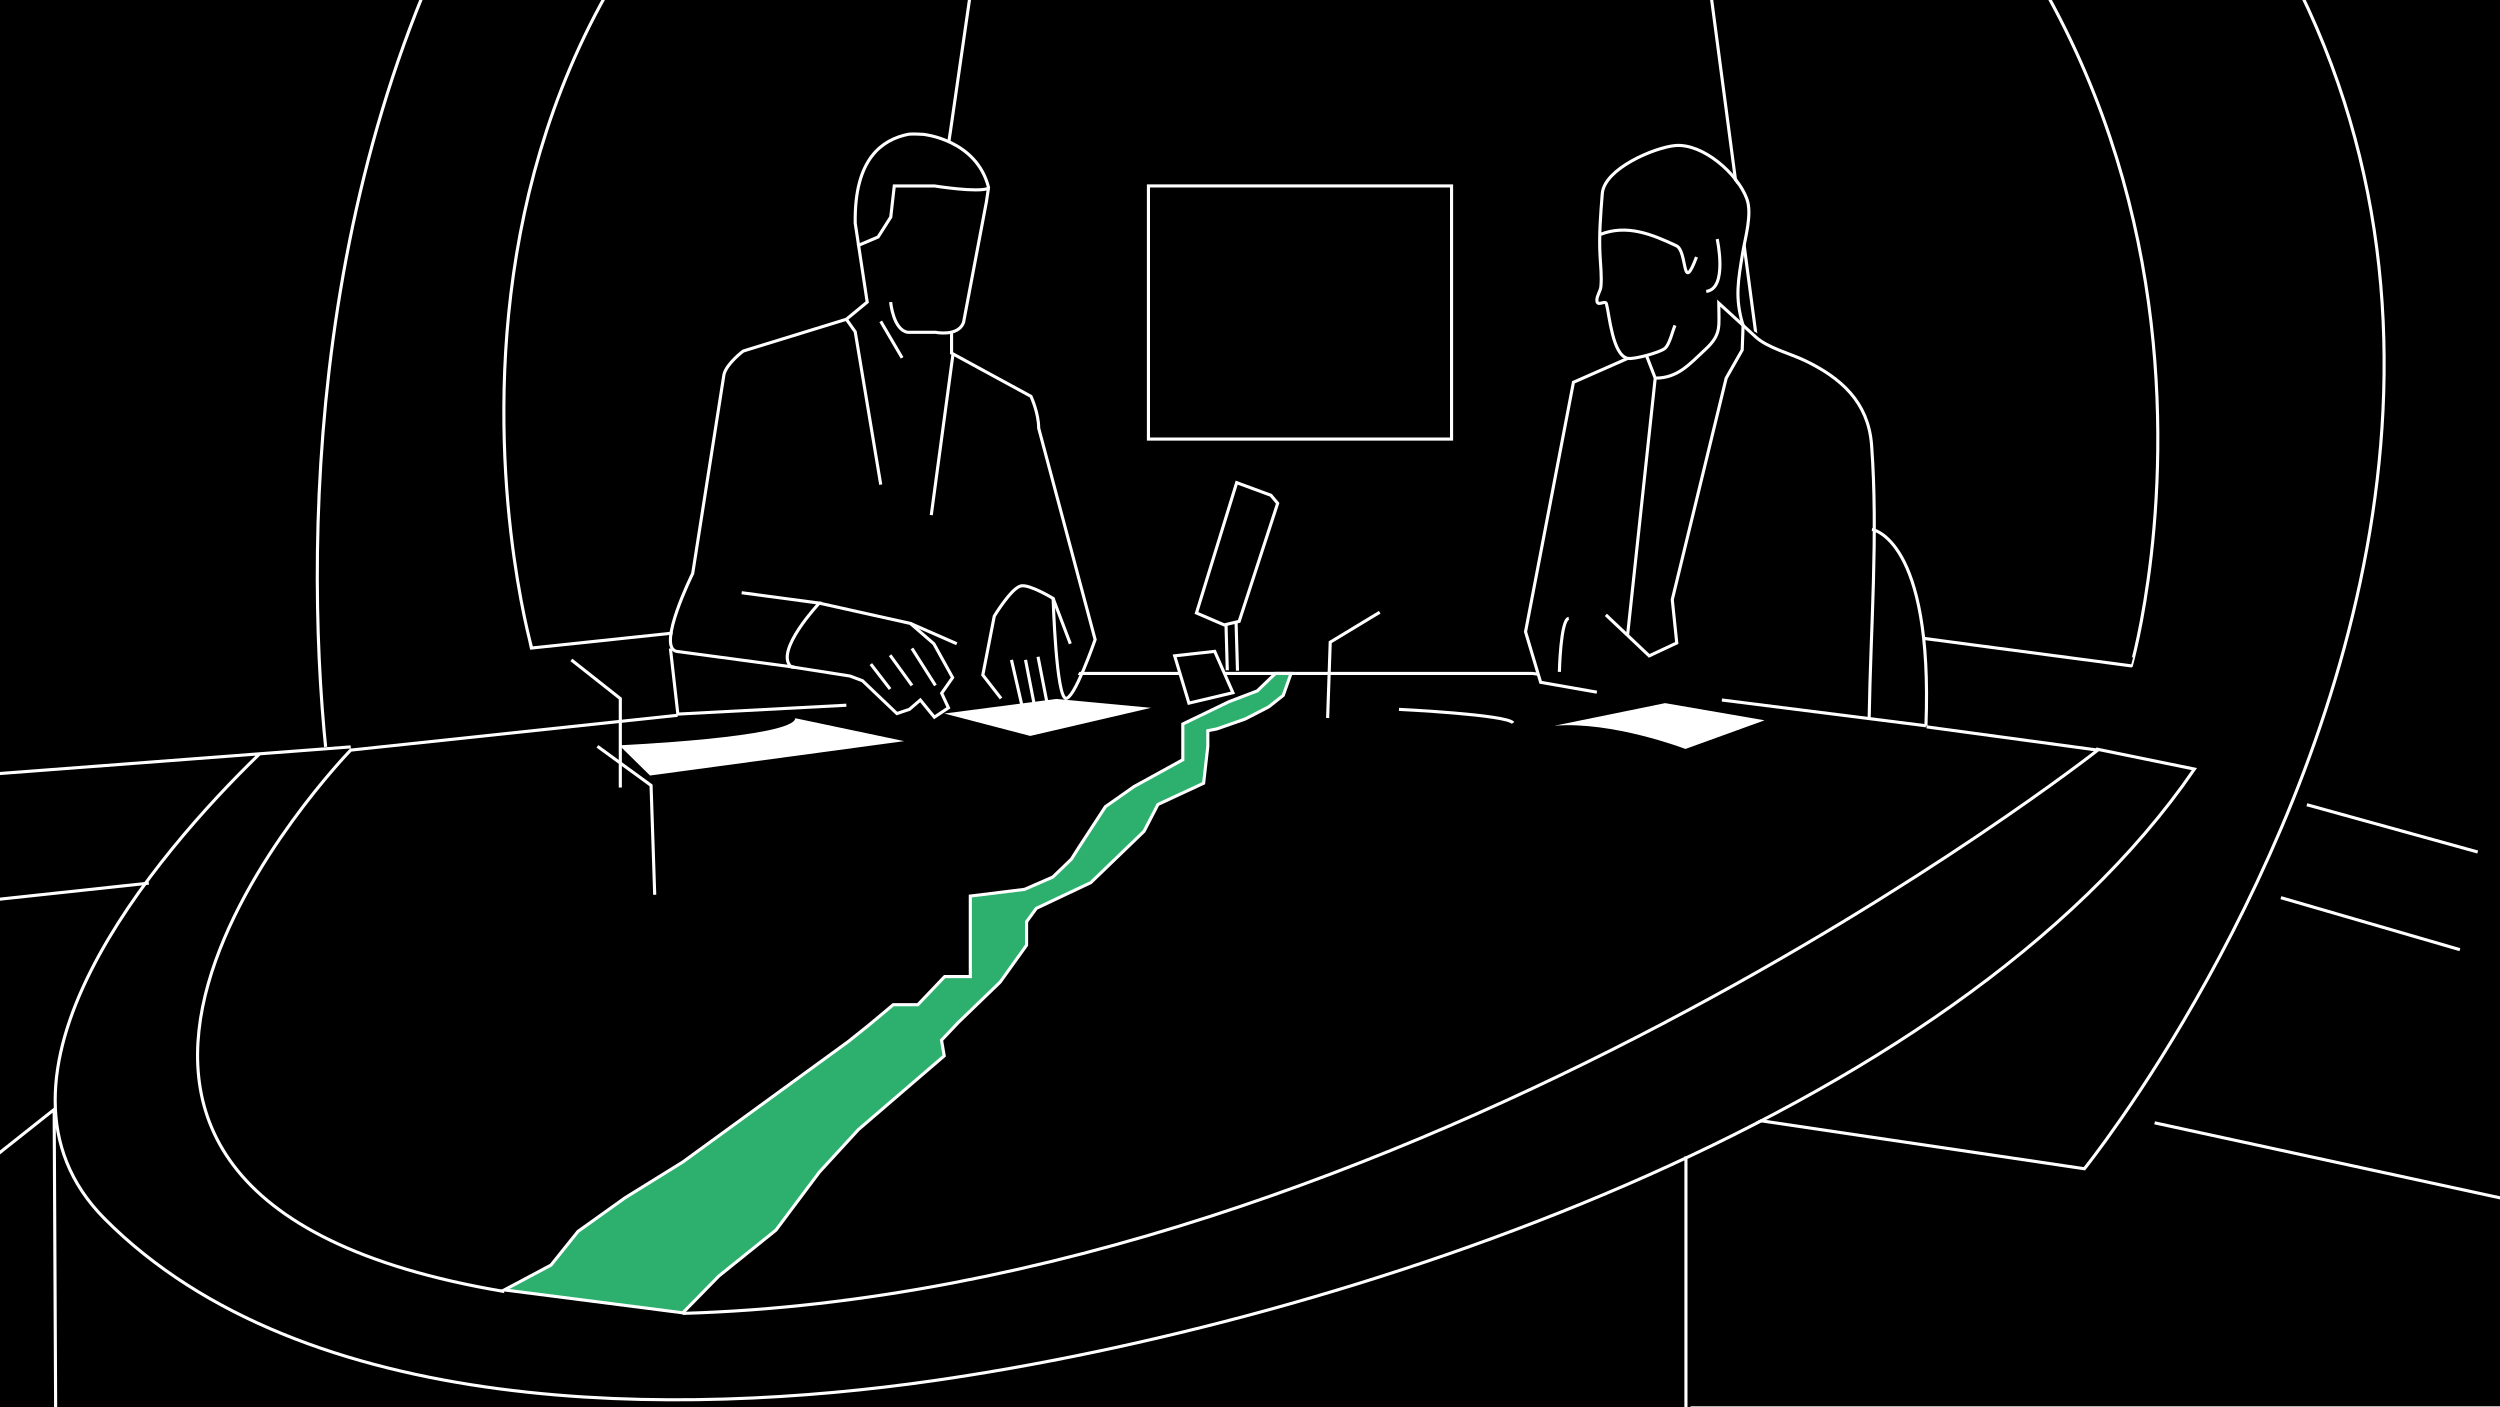
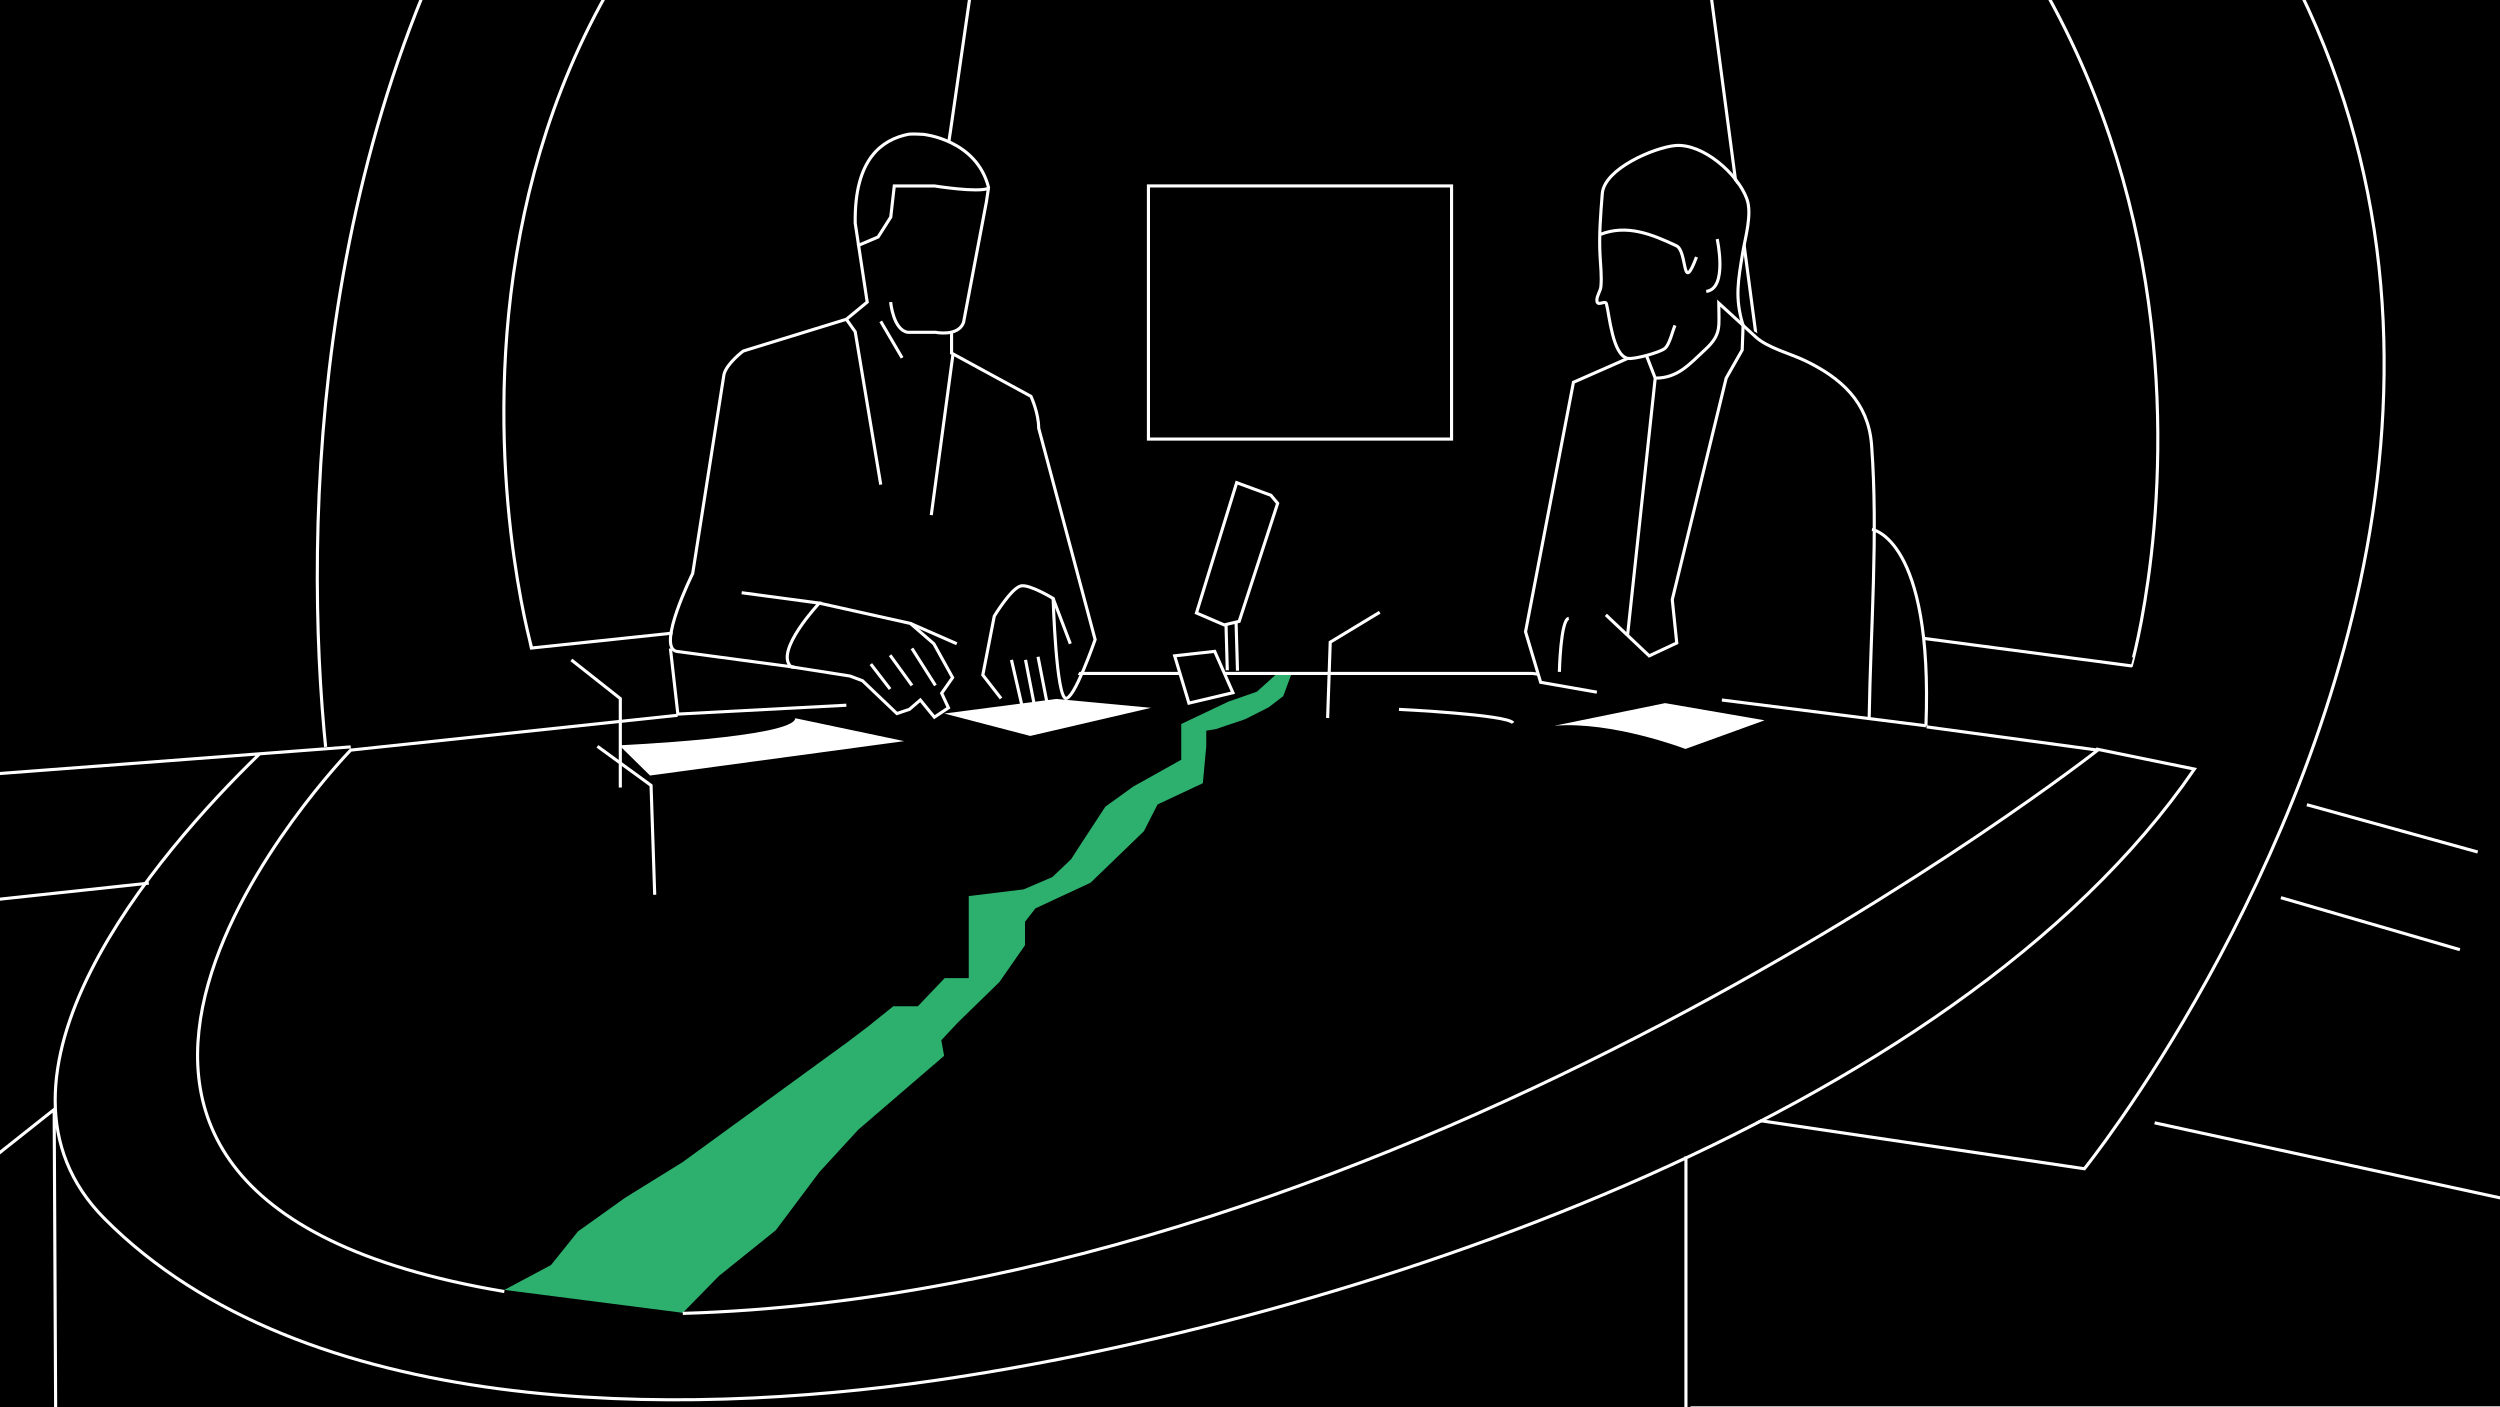
<svg xmlns="http://www.w3.org/2000/svg" width="800" height="450" viewBox="0 0 800 450">
  <g>
    <path d="M0 0h800v450h-800z" />
    <path d="M396.315-204c-355.315 62.333-296.754 466.58-282.092 496l552.777 82s298.185-369.893-156.908-564.946" stroke="#fff" stroke-miterlimit="10" fill="none" />
    <path d="M-41 248.839l145.199-9.833 246.303-24.006 146.836-1.379 176.386 26.045 27.483 8.045c-29.918 40.539-94.457 94.988-161.207 120.748l1.251 107.541h-582.251M90 243.923" />
  </g>
  <g stroke="#fff" stroke-miterlimit="10">
    <path d="M531.844-120.152l42.191 318.934 107.979 14.302c.001 0 62.215-215.959-150.17-333.236zM326.678-113.639l-22.524 155.526-23.632 153.797-110.375 11.68c0-.001-65.083-229.156 156.531-321.003z" />
  </g>
-   <g stroke="#fff" stroke-miterlimit="10">
-     <path fill="#2DB06E" d="M161.385 412.775l14.932-7.955 8.643-10.771 15.048-10.749 18.472-11.453 53.061-38.62 6.439-5.149 7.87-6.578h7.866l8.581-9h8.203v-25.761l17.352-2.145 9.033-3.933 5.947-5.721 2.259-3.575 8.637-13.23 9.168-6.435 15.604-8.582v-11.441l14.816-7.151 9.017-3.441 5.799-5.585h5.006l-2.503 7.016-4.648 3.686-7.508 3.87-9.096 3.186-2.883.564v5.006l-1.341 11.799-14.615 6.793-4.446 8.581-17.062 16.448-17.419 8.223-3.117 4.291v7.509l-8.453 11.799-13.344 12.872-5.421 5.72.865 5.006-27.456 23.598-12.477 13.587-13.925 18.592-18.226 14.66-11.572 11.799z" />
-     <path d="M218.495 420.284c232.271-6.794 452.793-180.249 452.793-180.249l-180.919-24.535h-148.026l-230.12 24.536s-137.987 141.79 49.162 173.254M670.725 239.666l31.483 6.443c-77.327 112.82-273.486 176.967-403.422 195.701-81.176 11.704-201.418 12.514-265.331-51.832-44.763-45.064 16.456-116.636 49.63-148.762M112.223 239.006l-129.575 9.833M-17.352 289.6l64.973-7.002M-17.369 382.538l34.7-27.506.715 143.781s120.211 123.25 523.206-46.17M729.885 287.251l57.277 16.639M729.885 287.251M738.198 257.51l54.668 15.131M671.289 239.786M806.442 384.708l-116.965-25.404M539.5 370v106" fill="none" />
+   <g>
+     <path fill="#2DB06E" d="M161.385 412.775l14.932-7.955 8.643-10.771 15.048-10.749 18.472-11.453 53.061-38.62 6.439-4.899 7.87-6.328h7.866l8.581-9h7.703v-26.261l17.602-2.145 9.158-3.933 6.01-5.721 2.29-3.575 8.652-13.23 8.926-6.435 15.362-8.582v-11.441l15.066-7.151 9.142-3.191 5.924-5.335h5.006l-2.503 6.766-4.648 3.561-7.508 3.808-9.346 3.154-3.133.533v5.006l-1.091 11.799-14.49 6.793-4.384 8.581-17.031 16.448-17.652 8.223-3.352 4.291v7.509l-8.203 11.799-13.219 12.872-5.358 5.72.896 5.006-27.44 23.598-12.469 13.587-13.922 18.592-18.224 14.66-11.571 11.799z" />
+     <path d="M218.495 420.284c232.271-6.794 452.793-180.249 452.793-180.249l-180.919-24.535h-148.026l-230.12 24.536s-137.987 141.79 49.162 173.254M670.725 239.666l31.483 6.443c-77.327 112.82-273.486 176.967-403.422 195.701-81.176 11.704-201.418 12.514-265.331-51.832-44.763-45.064 16.456-116.636 49.63-148.762M112.223 239.006l-129.575 9.833M-17.352 289.6l64.973-7.002M-17.369 382.538l34.7-27.506.715 143.781s120.211 123.25 523.206-46.17M729.885 287.251l57.277 16.639M729.885 287.251M738.198 257.51l54.668 15.131M671.289 239.786M806.442 384.708l-116.965-25.404M539.5 370v106" stroke="#fff" stroke-miterlimit="10" fill="none" />
  </g>
  <g>
    <path d="M393 198h3v16h-3z" />
    <path stroke="#fff" stroke-miterlimit="10" d="M391.756 199.974l4.776-1.141 12.315-37.772-2.145-2.562-10.965-4.053-12.871 41.715zM394.531 221.666l-14.079 3.337-4.559-15.137 12.812-1.43z" />
    <path stroke="#fff" stroke-miterlimit="10" fill="none" d="M392.315 199.654l.417 14.84M395.532 198.833l.467 15.788" />
  </g>
  <path d="M216.914 229.764l124.254-6.263 9.333-18.833-19.648-76.04-25.853-15.628 9.671-44.583s5.333-21.079-19.169-25.748l-21.837 26.331 2.67 28.631-5.5 4.538-28.664 8.831-10.503 8.836-10.004 63.667-6.091 15.33-1.042 11.042 2.383 19.889z" />
  <path d="M488.995 197.875l14.508-75.541 17.666-5-3.294-5.709-5.875-16.5.844-34.625 10.969-9.625s11.769-5.083 15.812-4.125c6.751 1.601 18.088 11.942 19.75 18.5 1.48 5.84-3.822 23.793-3.822 23.793l2.236 15.082 25.1 13.774 9.562 7.786 5.938 12.905.631 29.41 5.711 3.865 8.539 17.4 2.789 19.042.447 26.36-43.341-4.903-81.495-11.845.992-.718-3.667-19.326z" />
  <g>
    <path d="M304.5 106v7l25.418 13.834s2.458 5.333 2.458 10.167l18.063 67.667s-6.886 19.928-9.552 18.762M237.335 189.67l24.833 3.333s-14.512 15.428-9.006 20.381M270.834 102.169l2.835 4 8.167 48.917M305 113l-6.998 51.836M274.333 78.667l6.667-2.834 4.045-6.376 1.125-9.957h12.83s14 2.248 17.333.748M281.836 102.835l6.834 11.667M520.883 114.682l-17.38 7.652-15.333 79.834 4.833 16.166 18 3.166M526.858 113.753l2.811 7.248-8.857 82.311M529.669 121.001c7.197 0 10.748-4.25 16.106-9.237 5.258-4.891 4.225-7.444 4.225-14.764l11.873 10.86c3.74 3.42 10.986 5.288 15.554 7.458 11.526 5.477 20.444 13.245 21.477 27.083 2.149 28.783-.308 58.505-.77 87.363M599.021 169.417s19.582 2.754 17.283 62.835M314.671 213.384M337 191.5l5.5 14.5" stroke="#fff" stroke-miterlimit="10" fill="none" />
    <path d="M497.338 232.253l35.5-7.253 31.833 5.5-25.333 9.167c0-.001-23.499-8.994-42-7.414z" fill="#fff" />
    <path d="M447.671 226.999s34.667 1.667 36.5 4.333M424.84 229.764l.833-24.264 15.833-9.578M191.173 238.828l17.166 12.505 1.167 35M182.833 211.167l15.667 12.383v28.45M536 104.125c-.819 1.859-1.724 6.108-3.25 7.375-1.559 1.294-9.91 3.58-11.867 3.182-4.869-.989-5.86-13.824-6.826-17.469-.357-1.348-3.057 1.166-3.057-1.151 0-1.479 1.172-2.946 1.299-4.42.277-3.229-.096-6.465-.278-9.698-.38-6.749.182-13.225.707-19.977.624-8.019 16.716-14.756 23.244-15.38 8.858-.847 20.042 8.92 23.02 17.059 1.771 4.839-.562 12.552-1.353 17.387-1.404 8.589-2.574 14.346.151 23.092M511.923 75.088c8.675-3.499 16.829-.045 24.53 3.562 3.612 1.692 1.694 16.051 6.422 3.6M549.5 76.5s3.5 15.875-3.5 16.75M513.875 196.75l13.875 13.125 8.812-4.125-1.437-13.875 17.25-70.875 5.125-9 .29-7.875M499 215s.375-16.75 3-17.125M285.003 96.669s.833 8.999 5.5 9.666h8.833s7.333 1.5 9-3.167l7.33-38.669.667-4.501c-3.833-15.333-20.831-16.998-20.831-16.998s-3.776-.258-4.999 0c-8.079 1.705-17.167 7.584-16.833 28.417l3.832 25.252-6.667 5.5-33 10.167s-5.333 4-6.167 7.5l-10.004 63.667s-11.662 23.533-5.162 24.933l37.667 5.067" stroke="#fff" stroke-miterlimit="10" fill="none" />
  </g>
  <path d="M221.664 235.195l29.586 6.022c3 1.967 39.75-4.467 39.75-4.467l-37.25-6.986c-4.5 4.264-32.086 4.736-32.086 4.736" stroke="#000" stroke-miterlimit="10" fill="none" />
  <path d="M464 60v80h-96v-80h96m1-1h-98v82h98v-82z" fill="#fff" />
  <g>
    <path fill="#fff" d="M337.974 223.662l30.36 2.838-38.667 9-27.5-7.167z" />
    <path stroke="#fff" stroke-miterlimit="10" fill="none" d="M262.168 193.003l29.166 6.497 7.5 6.5 6 10.833-3.5 5 2.166 4.667-4.5 3-4.5-5.5-3.5 3-4 1.333-11-10.5-4-1.5-18.837-2.949M341.168 223.501c-3.194.161-4.168-32.001-4.168-32.001s-7.642-4.659-10.333-4c-3.125.765-8.5 9.667-8.5 9.667l-3.667 18.833 5.833 7.5M291.834 207.5l7.5 11.833M284.834 209.667l7 9.666M278.667 212.5l6.167 8M327 225.667l-3.333-14.5M328.167 211.167l2.833 14.5" />
    <path d="M254.501 229.833l34.833 7.333-81.333 11-9.833-9.667s55.833-2.5 56.333-8.666z" fill="#fff" />
    <path stroke="#fff" stroke-miterlimit="10" fill="none" d="M332.167 210.167l2.833 14.5M291.334 199.5l14.833 6.5" />
  </g>
  <path stroke="#fff" stroke-miterlimit="10" fill="none" d="M551 224l65.304 8.253" />
  <path stroke="#fff" stroke-miterlimit="10" fill="none" d="M270.834 225.667l-53.92 2.843-2.383-21.01" />
</svg>
